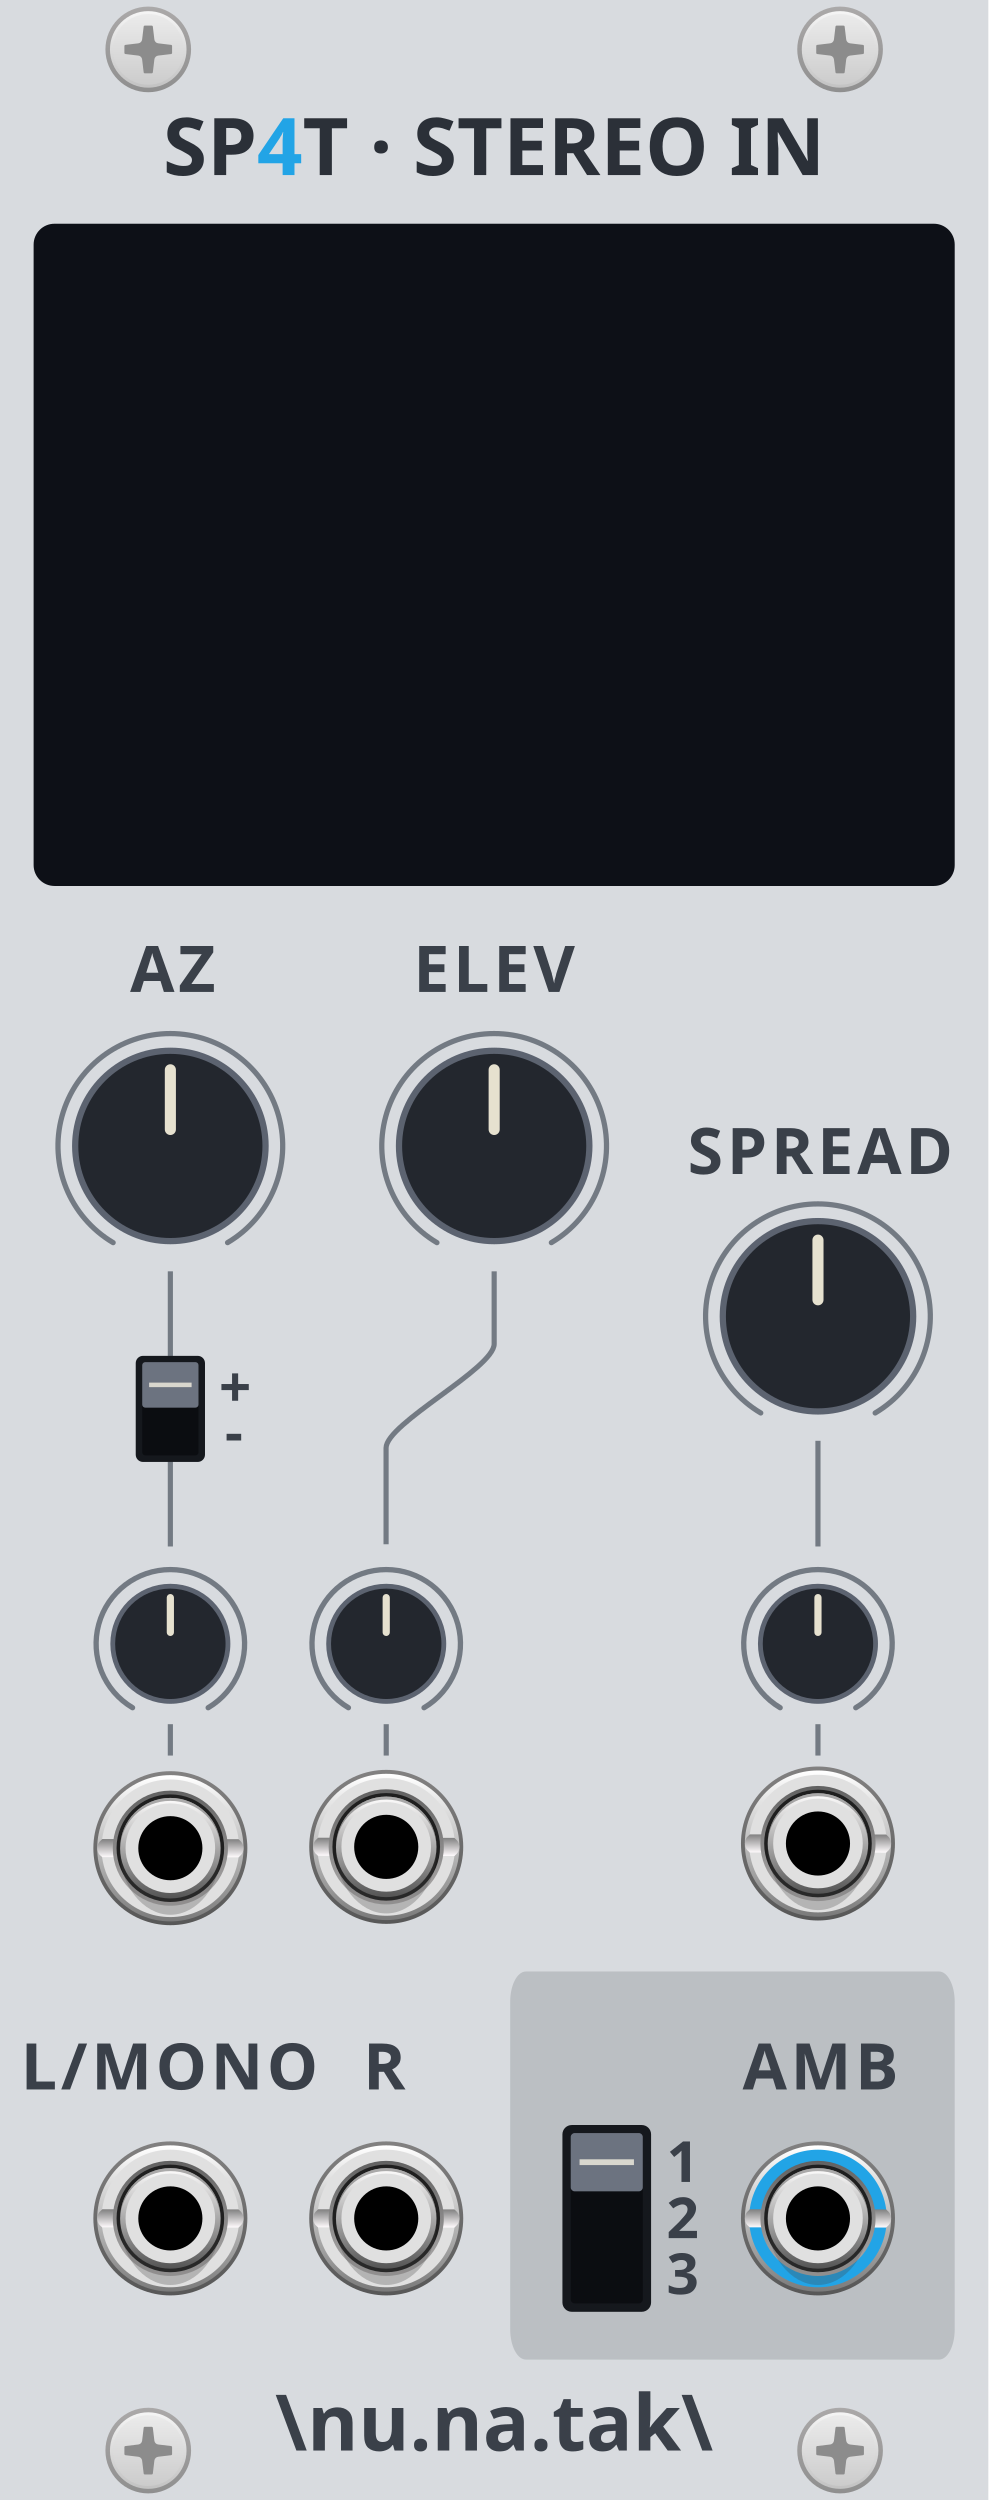
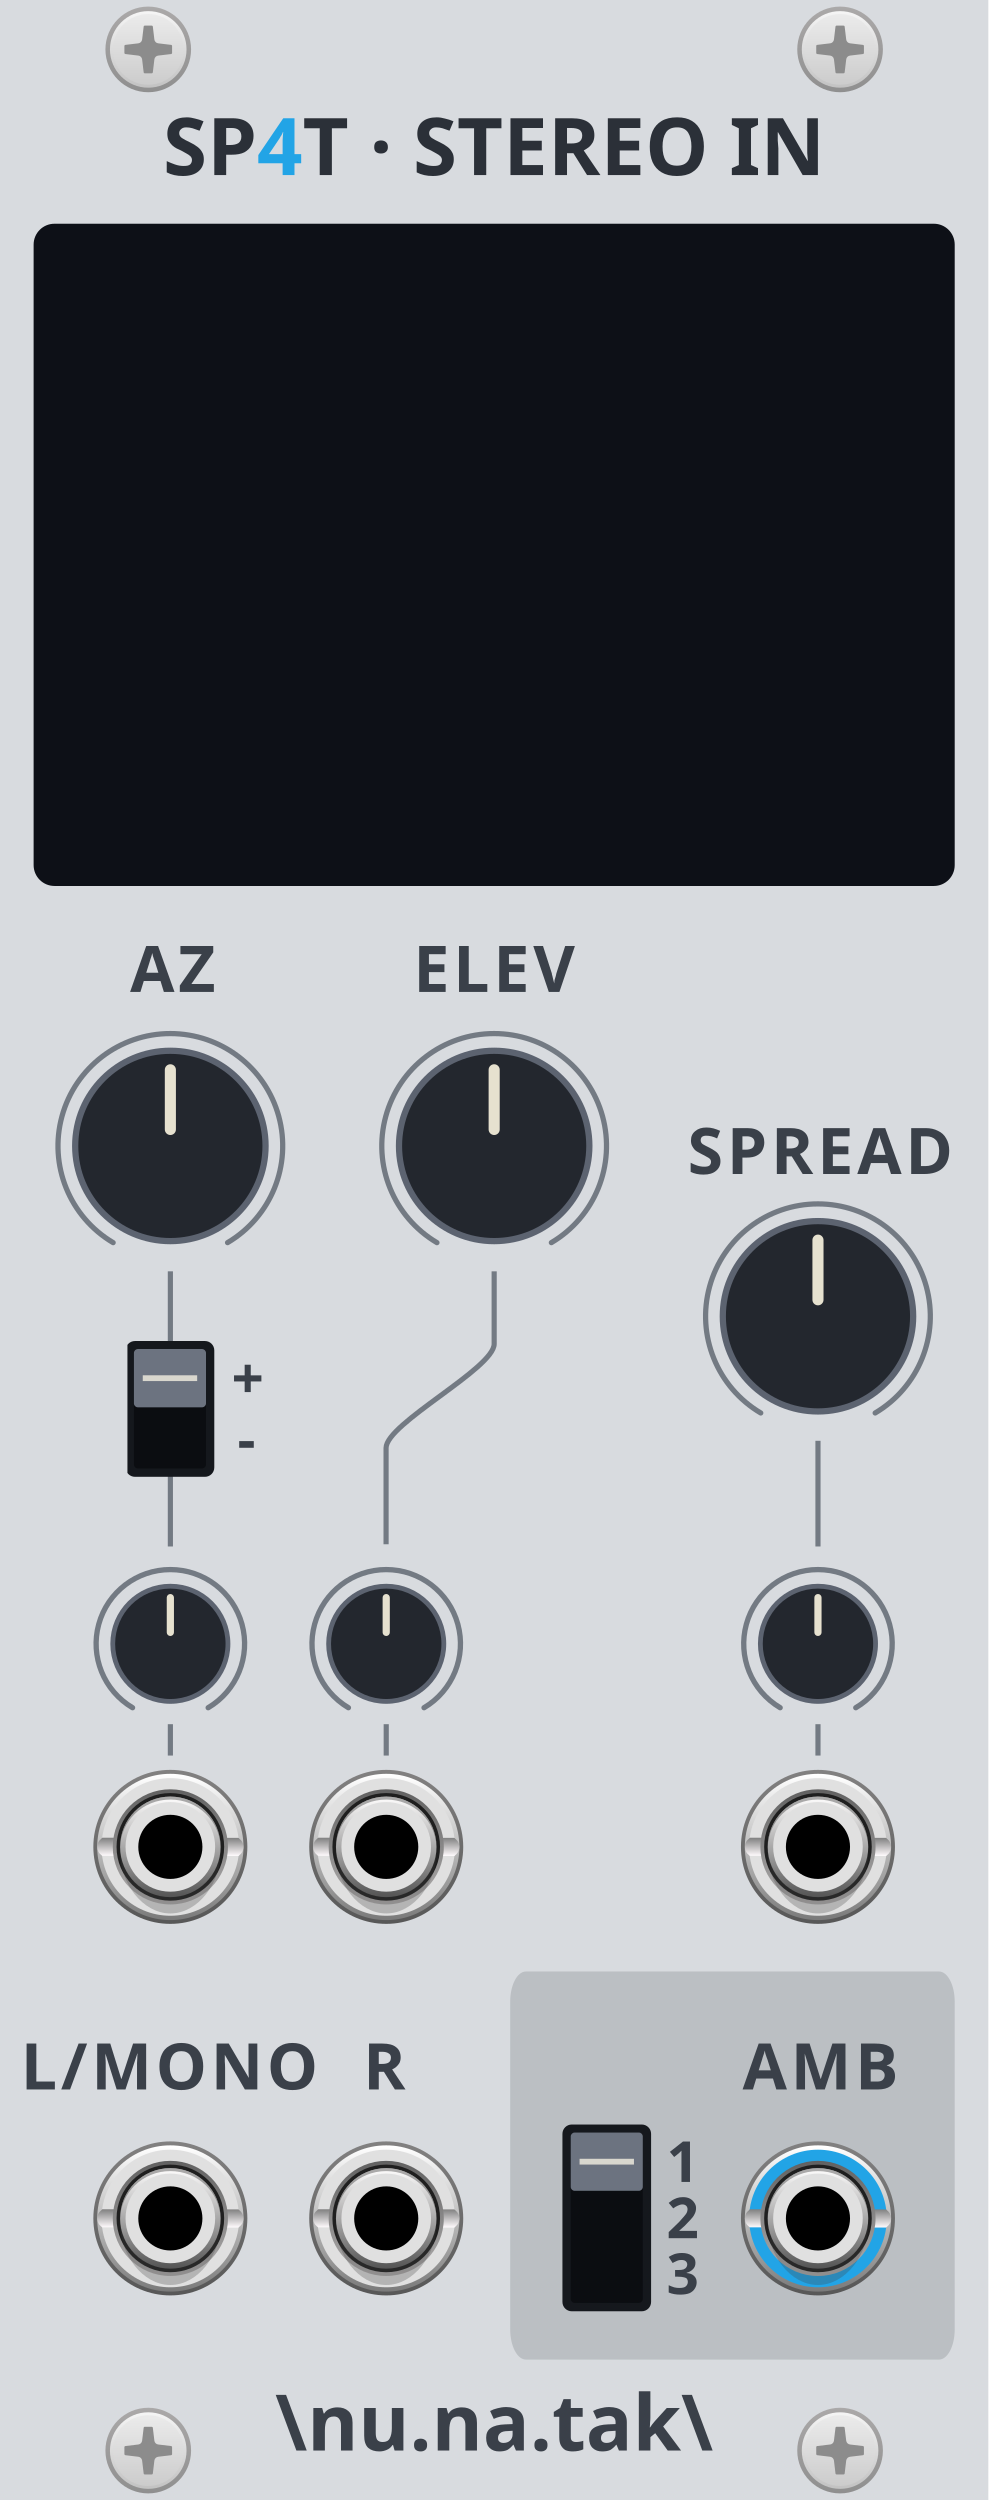
<svg xmlns="http://www.w3.org/2000/svg" xmlns:xlink="http://www.w3.org/1999/xlink" version="1.1" width="50.8mm" height="128.5mm" viewBox="0 0 50.8 128.5" id="svg49">
  <defs id="component-defs">
    <linearGradient id="screw-g1" gradientUnits="userSpaceOnUse" x1="219.999" y1="6477.4" x2="232.999" y2="6477.4" gradientTransform="matrix(6.123234e-17 1 1 -6.123234e-17 -6469.9 -219)">
      <stop offset="0" stop-color="#ABA9A9" id="stop1" />
      <stop offset="1" stop-color="#8F8F8F" id="stop2" />
    </linearGradient>
    <linearGradient id="screw-g2" gradientUnits="userSpaceOnUse" x1="220.687" y1="6477.4" x2="232.311" y2="6477.4" gradientTransform="matrix(6.123234e-17 1 1 -6.123234e-17 -6469.9 -219)">
      <stop offset="0.006" stop-color="#F5F5F5" id="stop3" />
      <stop offset="1" stop-color="#C2C2C2" id="stop4" />
    </linearGradient>
    <linearGradient id="screw-g3" gradientUnits="userSpaceOnUse" x1="221.134" y1="6477.4" x2="231.864" y2="6477.4" gradientTransform="matrix(6.123234e-17 1 1 -6.123234e-17 -6469.9 -219)">
      <stop offset="0.006" stop-color="#EBEBEB" id="stop5" />
      <stop offset="1" stop-color="#CCCCCC" id="stop6" />
    </linearGradient>
    <symbol id="ScrewSilver" viewBox="0 0 15 14.999">
      <circle fill="url(#screw-g1)" cx="7.5" cy="7.499" r="6.5" id="circle6" />
      <circle fill="url(#screw-g2)" cx="7.5" cy="7.499" r="5.812" id="circle7" />
      <circle fill="url(#screw-g3)" cx="7.5" cy="7.499" r="5.365" id="circle8" />
      <path fill="#8C8C8C" d="M10.969,6.81L9.005,6.575C8.704,6.539,8.466,6.301,8.43,5.999L8.196,4.037c-0.01-0.086-0.083-0.15-0.169-0.15H6.973c-0.086,0-0.159,0.064-0.169,0.15l-0.235,1.963C6.533,6.302,6.295,6.54,5.994,6.576L4.031,6.81c-0.086,0.01-0.15,0.083-0.15,0.169v1.054c0,0.086,0.064,0.159,0.15,0.169l1.963,0.235C6.296,8.473,6.533,8.71,6.569,9.012l0.235,1.963c0.01,0.086,0.083,0.15,0.169,0.15h1.054c0.086,0,0.159-0.064,0.169-0.15l0.235-1.963c0.036-0.301,0.274-0.539,0.575-0.575l1.962-0.235c0.086-0.01,0.15-0.083,0.15-0.169V6.979C11.119,6.893,11.054,6.82,10.969,6.81z" id="path8" />
    </symbol>
    <linearGradient id="jack-g16" gradientUnits="userSpaceOnUse" x1="-602.159" y1="1785.691" x2="-578.784" y2="1785.691" gradientTransform="matrix(0 1 1 0 -1773.841 602.399)">
      <stop offset="0" stop-color="#828181" id="stop8" />
      <stop offset="1" stop-color="#575757" id="stop9" />
    </linearGradient>
    <linearGradient id="jack-g17" gradientUnits="userSpaceOnUse" x1="1062.069" y1="-4091.69" x2="1084.274" y2="-4091.69" gradientTransform="matrix(0 1 -1 0 -4079.84 -1061.232)">
      <stop offset="0.006" stop-color="#FFFFFF" id="stop10" />
      <stop offset="1" stop-color="#7A7A7A" id="stop11" />
    </linearGradient>
    <linearGradient id="jack-g18" gradientUnits="userSpaceOnUse" x1="58.862" y1="-54.641" x2="58.862" y2="-51.868" gradientTransform="matrix(1 0 0 -1 -47.00625 -41.32658)">
      <stop offset="0" stop-color="#FFFBFD" id="stop12" />
      <stop offset="1" stop-color="#808080" id="stop13" />
    </linearGradient>
    <linearGradient id="jack-g19" gradientUnits="userSpaceOnUse" x1="-1240.792" y1="-381.897" x2="-1223.316" y2="-381.897" gradientTransform="matrix(0 -1 -1 0 -370.0472 -1220.126)">
      <stop offset="0" stop-color="#B0AEAE" id="stop14" />
      <stop offset="1" stop-color="#616161" id="stop15" />
    </linearGradient>
    <linearGradient id="jack-g20" gradientUnits="userSpaceOnUse" x1="-1884.864" y1="21.483" x2="-1884.864" y2="6.22" gradientTransform="matrix(-1 0 0 -1 -1873.013 25.77966)">
      <stop offset="0" stop-color="#FFFEFE" id="stop16" />
      <stop offset="1" stop-color="#545454" id="stop17" />
-     </linearGradient>
-     <linearGradient id="jack-g21" gradientUnits="userSpaceOnUse" x1="-1884.864" y1="8.338" x2="-1884.864" y2="19.366" gradientTransform="matrix(-1 0 0 -1 -1873.013 25.77966)">
-       <stop offset="0" stop-color="#FFFEFE" id="stop18" />
-       <stop offset="1" stop-color="#706C6C" id="stop19" />
    </linearGradient>
    <symbol id="PJ301M" viewBox="0 0 23.7 23.7">
      <path fill="url(#jack-g16)" d="M11.85,23.615c-6.445,0-11.688-5.243-11.688-11.687c0-6.445,5.243-11.688,11.688-11.688s11.687,5.243,11.687,11.688C23.538,18.373,18.295,23.615,11.85,23.615z" id="path19" />
      <circle fill="url(#jack-g17)" cx="11.85" cy="11.94" r="11.102" id="circle19" />
      <circle fill="#E0E0E0" cx="11.85" cy="11.94" r="10.443" id="circle20" />
      <path fill="url(#jack-g18)" d="M1.521,10.542l-0.43,0.417C0.652,11.537,0.655,12.339,1.099,12.915l0.398,0.369l20.7,0.03l0.402-0.384c0.46-0.573,0.463-1.387,0.008-1.964l-0.41-0.401L1.521,10.542z" id="path20" />
      <circle fill="url(#jack-g19)" cx="11.85" cy="11.928" r="8.738" id="circle21" />
      <circle fill="#1F1F1F" cx="11.85" cy="11.928" r="8.167" id="circle22" />
      <path opacity="0.28" fill="#404040" d="M11.85,4.297c4.213,0,7.629,3.782,7.629,8.448s-3.415,9.288-7.629,9.288s-7.629-4.622-7.629-9.288S7.637,4.297,11.85,4.297z" id="path22" />
      <circle fill="url(#jack-g20)" cx="11.85" cy="11.928" r="7.631" id="circle23" />
      <circle fill="#E0E0E0" cx="11.85" cy="11.928" r="6.8" id="circle24" />
      <g opacity="0.43" id="g26">
        <path fill="#404040" d="M11.85,4.746c4.175,0,7.561,3.257,7.623,7.296c0.001-0.038,0.006-0.075,0.006-0.114c0-4.215-3.415-7.631-7.629-7.631S4.221,7.713,4.221,11.928c0,0.038,0.005,0.076,0.006,0.114C4.289,8.003,7.675,4.746,11.85,4.746z" id="path24" />
        <path opacity="0.28" fill="#404040" d="M4.227,12.042c-0.001,0.037-0.006,0.073-0.006,0.111c0,4.091,3.415,7.407,7.629,7.407C7.675,19.559,4.289,16.203,4.227,12.042z" id="path25" />
        <path opacity="0.28" fill="#404040" d="M11.85,19.559c4.213,0,7.629-3.316,7.629-7.407c0-0.037-0.005-0.073-0.006-0.111C19.411,16.203,16.025,19.559,11.85,19.559z" id="path26" />
      </g>
      <circle fill="#000000" cx="11.85" cy="11.928" r="4.867" id="circle26" />
    </symbol>
    <symbol id="SP4TAmbiPort" viewBox="0 0 23.7 23.7">
      <path fill="url(#jack-g16)" d="M11.85,23.615c-6.445,0-11.688-5.243-11.688-11.687c0-6.445,5.243-11.688,11.688-11.688s11.687,5.243,11.687,11.688C23.538,18.373,18.295,23.615,11.85,23.615z" id="path19-amb" />
      <circle fill="url(#jack-g17)" cx="11.85" cy="11.94" r="11.102" id="circle19-amb" />
      <circle fill="#22A4E6" cx="11.85" cy="11.94" r="10.443" id="circle20-amb" />
      <path fill="url(#jack-g18)" d="M1.521,10.542l-0.43,0.417C0.652,11.537,0.655,12.339,1.099,12.915l0.398,0.369l20.7,0.03l0.402-0.384c0.46-0.573,0.463-1.387,0.008-1.964l-0.41-0.401L1.521,10.542z" id="path20-amb" />
      <circle fill="url(#jack-g19)" cx="11.85" cy="11.928" r="8.738" id="circle21-amb" />
      <circle fill="#1F1F1F" cx="11.85" cy="11.928" r="8.167" id="circle22-amb" />
      <path opacity="0.28" fill="#404040" d="M11.85,4.297c4.213,0,7.629,3.782,7.629,8.448s-3.415,9.288-7.629,9.288s-7.629-4.622-7.629-9.288S7.637,4.297,11.85,4.297z" id="path22-amb" />
      <circle fill="url(#jack-g20)" cx="11.85" cy="11.928" r="7.631" id="circle23-amb" />
      <circle fill="#E0E0E0" cx="11.85" cy="11.928" r="6.8" id="circle24-amb" />
      <g opacity="0.43" id="g26-amb">
        <path fill="#404040" d="M11.85,4.746c4.175,0,7.561,3.257,7.623,7.296c0.001-0.038,0.006-0.075,0.006-0.114c0-4.215-3.415-7.631-7.629-7.631S4.221,7.713,4.221,11.928c0,0.038,0.005,0.076,0.006,0.114C4.289,8.003,7.675,4.746,11.85,4.746z" id="path24-amb" />
        <path opacity="0.28" fill="#404040" d="M4.227,12.042c-0.001,0.037-0.006,0.073-0.006,0.111c0,4.091,3.415,7.407,7.629,7.407C7.675,19.559,4.289,16.203,4.227,12.042z" id="path25-amb" />
        <path opacity="0.28" fill="#404040" d="M11.85,19.559c4.213,0,7.629-3.316,7.629-7.407c0-0.037-0.005-0.073-0.006-0.111C19.411,16.203,16.025,19.559,11.85,19.559z" id="path26-amb" />
      </g>
      <circle fill="#000000" cx="11.85" cy="11.928" r="4.867" id="circle26-amb" />
    </symbol>
    <symbol id="SP4TRoundLargeKnob" viewBox="0 0 33.167 33.167">
      <circle fill="#23272E" stroke="#5C6370" stroke-width="1.053" cx="16.584" cy="16.584" r="16.052" id="circle27" />
      <rect fill="#E6E1CF" x="15.647" y="2.808" width="1.872" height="11.934" rx="0.936" id="rect27" />
    </symbol>
    <symbol id="SP4TRoundSmallKnob" viewBox="0 0 20 20">
      <circle fill="#23272E" stroke="#5C6370" stroke-width="0.8" cx="10" cy="10" r="9.6" id="circle28" />
      <rect fill="#E6E1CF" x="9.4" y="1.7" width="1.2" height="7" rx="0.6" id="rect28" />
    </symbol>
    <symbol id="SP4TSwitchThree" viewBox="0 0 13.457 28.348">
      <rect fill="#15181D" x="0" y="0" width="13.457" height="28.348" rx="1.418" id="rect29" />
      <rect fill="#0B0D11" x="1.258" y="1.216" width="10.941" height="25.862" rx="0.6" id="rect30" />
      <rect fill="#6C7380" x="1.258" y="1.216" width="10.941" height="8.847" rx="0.6" id="rect31" />
      <rect fill="#D9D7CE" x="2.6" y="5.201" width="8.257" height="0.877" id="rect32" />
    </symbol>
+     <symbol id="SP4TSwitchTwo" viewBox="0 0 13.457 20.613">
+       <rect id="body" x="-0.273" y="0" width="13.457" height="20.613" rx="1.418" fill="#15181d" />
+       <rect id="slot" x="0.985" y="1.216" width="10.941" height="18.127" rx="0.6" fill="#0b0d11" />
+       <rect id="handle" x="0.985" y="1.216" width="10.941" height="8.847" rx="0.6" fill="#6c7380" />
+       <rect id="grip" x="2.327" y="5.201" width="8.257" height="0.877" fill="#d9d7ce" />
+     </symbol>
  </defs>
-   <g id="panel" style="display:inline">
+   <g id="panel">
    <rect id="background" x="0" y="0" width="50.8" height="128.5" fill="#d8dbdf" />
-     <rect style="fill:#bbbfc3;fill-opacity:1;stroke:none;stroke-width:0.218;stroke-dasharray:none;stroke-opacity:1" id="rect138" width="22.848" height="19.948" x="26.224" y="101.335" rx="0.809" ry="1.552" />
-     <text id="title" x="25.4" y="9" font-family="'Rounded Mplus 1c', 'Arial Rounded MT Bold', sans-serif" font-size="4.1px" font-weight="700" text-anchor="middle" fill="#2b3038">SP<tspan fill="#22a4e6" id="tspan32">4</tspan>T · STEREO IN</text>
+     <rect style="fill:#bbbfc3;stroke:none" id="rect138" width="22.848" height="19.948" x="26.224" y="101.335" rx="0.809" ry="1.552" />
+     <text id="title" x="25.4" y="9" font-family="'Rounded Mplus 1c', 'Arial Rounded MT Bold', sans-serif" font-size="4.1" font-weight="700" text-anchor="middle" fill="#2b3038">SP<tspan fill="#22a4e6" id="tspan32">4</tspan>T · STEREO IN</text>
    <rect id="screen" x="1.728" y="11.5" width="47.344" height="34.039" rx="1.072" fill="#0d1017" style="stroke-width:1.156" />
    <text x="8.707" y="107.4" id="text43" style="font-weight:600;font-size:3.3px;font-family:'Barlow Condensed', 'Arial Narrow', sans-serif;letter-spacing:0.2;text-anchor:middle;fill:#3a4049">L/MONO</text>
    <text x="19.76" y="107.4" id="text44" style="font-weight:600;font-size:3.3px;font-family:'Barlow Condensed', 'Arial Narrow', sans-serif;letter-spacing:0.2;text-anchor:middle;fill:#3a4049">R</text>
-     <text x="42.072" y="107.4" id="text46" style="font-style:normal;font-variant:normal;font-weight:600;font-stretch:normal;font-size:3.3px;font-family:'Barlow Condensed', 'Arial Narrow', sans-serif;-inkscape-font-specification:'Barlow Condensed, Arial Narrow, sans-serif, Semi-Bold';font-variant-ligatures:normal;font-variant-caps:normal;font-variant-numeric:normal;font-variant-east-asian:normal;letter-spacing:0.2;text-anchor:middle;fill:#3a4049;fill-opacity:1">
+     <text x="42.072" y="107.4" id="text46" style="font-weight:600;font-size:3.3px;font-family:'Barlow Condensed', 'Arial Narrow', sans-serif;letter-spacing:0.2;text-anchor:middle;fill:#3a4049">
      <tspan id="tspan85" x="42.172" y="107.4">AMB</tspan>
    </text>
-     <text id="brand" x="25.4" y="125.958" font-family="'Rounded Mplus 1c', 'Arial Rounded MT Bold', sans-serif" font-size="4px" font-weight="700" text-anchor="middle" fill="#3a4049">\nu.na.tak\</text>
-     <text x="8.781" y="50.985" id="text72" style="font-style:normal;font-variant:normal;font-weight:600;font-stretch:normal;font-size:3.3px;font-family:'Barlow Condensed', 'Arial Narrow', sans-serif;-inkscape-font-specification:'Barlow Condensed, Arial Narrow, sans-serif, Semi-Bold';font-variant-ligatures:normal;font-variant-caps:normal;font-variant-numeric:normal;font-variant-east-asian:normal;letter-spacing:0.2;text-anchor:middle;fill:#3a4049">
+     <text id="brand" x="25.4" y="125.958" font-family="'Rounded Mplus 1c', 'Arial Rounded MT Bold', sans-serif" font-size="4" font-weight="700" text-anchor="middle" fill="#3a4049">\nu.na.tak\</text>
+     <text x="8.781" y="50.985" id="text72" style="font-weight:600;font-size:3.3px;font-family:'Barlow Condensed', 'Arial Narrow', sans-serif;letter-spacing:0.2;text-anchor:middle;fill:#3a4049">
      <tspan id="tspan75" x="8.881" y="50.985">AZ</tspan>
    </text>
-     <text x="25.302" y="50.985" id="text73" style="font-style:normal;font-variant:normal;font-weight:600;font-stretch:normal;font-size:3.3px;font-family:'Barlow Condensed', 'Arial Narrow', sans-serif;-inkscape-font-specification:'Barlow Condensed, Arial Narrow, sans-serif, Semi-Bold';font-variant-ligatures:normal;font-variant-caps:normal;font-variant-numeric:normal;font-variant-east-asian:normal;letter-spacing:0.2;text-anchor:middle;fill:#3a4049">
+     <text x="25.302" y="50.985" id="text73" style="font-weight:600;font-size:3.3px;font-family:'Barlow Condensed', 'Arial Narrow', sans-serif;letter-spacing:0.2;text-anchor:middle;fill:#3a4049">
      <tspan id="tspan76" x="25.402" y="50.985">ELEV</tspan>
    </text>
-     <text x="42.061" y="60.343" id="text74" style="font-style:normal;font-variant:normal;font-weight:600;font-stretch:normal;font-size:3.3px;font-family:'Barlow Condensed', 'Arial Narrow', sans-serif;-inkscape-font-specification:'Barlow Condensed, Arial Narrow, sans-serif, Semi-Bold';font-variant-ligatures:normal;font-variant-caps:normal;font-variant-numeric:normal;font-variant-east-asian:normal;letter-spacing:0.2;text-anchor:middle;fill:#3a4049">
+     <text x="42.061" y="60.343" id="text74" style="font-weight:600;font-size:3.3px;font-family:'Barlow Condensed', 'Arial Narrow', sans-serif;letter-spacing:0.2;text-anchor:middle;fill:#3a4049">
      <tspan id="tspan74" x="42.161" y="60.343">SPREAD</tspan>
    </text>
-     <path style="fill:none;stroke:#737a83;stroke-width:0.265px;stroke-linecap:butt;stroke-linejoin:miter;stroke-opacity:1" d="m 19.844,79.375 v -4.949 c 0,-1.26 5.556,-4.088 5.556,-5.348 v -3.732" id="path82" />
-     <path style="display:inline;fill:none;stroke:#737a83;stroke-width:0.265px;stroke-linecap:butt;stroke-linejoin:miter;stroke-opacity:1" d="m 42.043,74.057 v 5.432" id="path77" />
-     <path style="display:inline;fill:none;stroke:#737a83;stroke-width:0.265px;stroke-linecap:butt;stroke-linejoin:miter;stroke-opacity:1" d="M 8.756,65.346 V 79.489" id="path76" />
-     <path d="m 36.965,59.95 a 6.417,6.417 0 1 1 6.535,0" id="path38" style="display:inline;fill:none;stroke:#737a83;stroke-width:0.3;stroke-linecap:round" transform="matrix(0.9,0,0,0.9,-27.4532,9.916427)" />
-     <path d="m 36.965,59.95 a 6.417,6.417 0 1 1 6.535,0" id="path57" style="display:inline;fill:none;stroke:#737a83;stroke-width:0.3;stroke-linecap:round" transform="matrix(0.9,0,0,0.9,-10.8097,9.916427)" />
-     <path d="m 36.965,59.95 a 6.417,6.417 0 1 1 6.535,0" id="path58" style="display:inline;fill:none;stroke:#737a83;stroke-width:0.3;stroke-linecap:round" transform="matrix(0.9,0,0,0.9,5.833798,18.67153)" />
-     <path d="m 20.712,76.773 a 4.19,4.19 0 1 1 4.268,0" id="path36" style="display:inline;fill:none;stroke:#737a83;stroke-width:0.3;stroke-linecap:round" transform="matrix(0.9107457,0,0,0.9107457,-12.0504,17.8556)" />
-     <path d="m 20.712,76.773 a 4.19,4.19 0 1 1 4.268,0" id="path51" style="display:inline;fill:none;stroke:#737a83;stroke-width:0.3;stroke-linecap:round" transform="matrix(0.9107457,0,0,0.9107457,-0.9547315,17.8556)" />
-     <path d="m 20.712,76.773 a 4.19,4.19 0 1 1 4.268,0" id="path53" style="display:inline;fill:none;stroke:#737a83;stroke-width:0.3;stroke-linecap:round" transform="matrix(0.9107457,0,0,0.9107457,21.2366,17.8556)" />
-     <text x="31.642" y="99.489" id="text47" style="font-style:normal;font-variant:normal;font-weight:600;font-stretch:normal;font-size:2.9px;font-family:'Barlow Condensed', 'Arial Narrow', sans-serif;-inkscape-font-specification:'Barlow Condensed, Arial Narrow, sans-serif, Semi-Bold';font-variant-ligatures:normal;font-variant-caps:normal;font-variant-numeric:normal;font-variant-east-asian:normal;letter-spacing:0.2;text-anchor:start;display:inline;fill:#3a4049;fill-opacity:1" transform="translate(2.620792,12.66269)">
+     <path style="fill:none;stroke:#737a83;stroke-width:0.265px;stroke-linecap:butt;stroke-linejoin:miter" d="m 19.844,79.375 v -4.949 c 0,-1.26 5.556,-4.088 5.556,-5.348 v -3.732" id="path82" />
+     <path style="fill:none;stroke:#737a83;stroke-width:0.265px;stroke-linecap:butt;stroke-linejoin:miter" d="m 42.044,74.057 v 5.432" id="path77" />
+     <path style="fill:none;stroke:#737a83;stroke-width:0.265px;stroke-linecap:butt;stroke-linejoin:miter" d="M 8.757,65.346 V 79.489" id="path76" />
+     <path d="m 36.965,59.95 a 6.417,6.417 0 1 1 6.535,0" id="path38" style="fill:none;stroke:#737a83;stroke-width:0.3;stroke-linecap:round" transform="matrix(0.9,0,0,0.9,-27.4532,9.9164)" />
+     <path d="m 36.965,59.95 a 6.417,6.417 0 1 1 6.535,0" id="path57" style="fill:none;stroke:#737a83;stroke-width:0.3;stroke-linecap:round" transform="matrix(0.9,0,0,0.9,-10.8097,9.9164)" />
+     <path d="m 36.965,59.95 a 6.417,6.417 0 1 1 6.535,0" id="path58" style="fill:none;stroke:#737a83;stroke-width:0.3;stroke-linecap:round" transform="matrix(0.9,0,0,0.9,5.8338,18.6715)" />
+     <path d="m 20.712,76.773 a 4.19,4.19 0 1 1 4.268,0" id="path36" style="fill:none;stroke:#737a83;stroke-width:0.3;stroke-linecap:round" transform="matrix(0.9107457,0,0,0.9107457,-12.0504,17.8556)" />
+     <path d="m 20.712,76.773 a 4.19,4.19 0 1 1 4.268,0" id="path51" style="fill:none;stroke:#737a83;stroke-width:0.3;stroke-linecap:round" transform="matrix(0.9107457,0,0,0.9107457,-0.9547,17.8556)" />
+     <path d="m 20.712,76.773 a 4.19,4.19 0 1 1 4.268,0" id="path53" style="fill:none;stroke:#737a83;stroke-width:0.3;stroke-linecap:round" transform="matrix(0.9107457,0,0,0.9107457,21.2366,17.8556)" />
+     <text x="31.642" y="99.489" id="text47" style="font-weight:600;font-size:2.9px;font-family:'Barlow Condensed', 'Arial Narrow', sans-serif;letter-spacing:0.2;text-anchor:start;fill:#3a4049" transform="translate(2.621,12.663)">
      <tspan id="tspan82" x="31.642" y="99.489">1</tspan>
    </text>
-     <text x="31.642" y="102.379" id="text48" style="font-style:normal;font-variant:normal;font-weight:600;font-stretch:normal;font-size:2.9px;font-family:'Barlow Condensed', 'Arial Narrow', sans-serif;-inkscape-font-specification:'Barlow Condensed, Arial Narrow, sans-serif, Semi-Bold';font-variant-ligatures:normal;font-variant-caps:normal;font-variant-numeric:normal;font-variant-east-asian:normal;letter-spacing:0.2;text-anchor:start;display:inline;fill:#3a4049;fill-opacity:1" transform="translate(2.620792,12.66269)">
+     <text x="31.642" y="102.379" id="text48" style="font-weight:600;font-size:2.9px;font-family:'Barlow Condensed', 'Arial Narrow', sans-serif;letter-spacing:0.2;text-anchor:start;fill:#3a4049" transform="translate(2.621,12.663)">
      <tspan id="tspan83" x="31.642" y="102.379">2</tspan>
    </text>
-     <text x="31.642" y="105.249" id="text49" style="font-style:normal;font-variant:normal;font-weight:600;font-stretch:normal;font-size:2.9px;font-family:'Barlow Condensed', 'Arial Narrow', sans-serif;-inkscape-font-specification:'Barlow Condensed, Arial Narrow, sans-serif, Semi-Bold';font-variant-ligatures:normal;font-variant-caps:normal;font-variant-numeric:normal;font-variant-east-asian:normal;letter-spacing:0.2;text-anchor:start;display:inline;fill:#3a4049;fill-opacity:1" transform="translate(2.620792,12.66269)">
+     <text x="31.642" y="105.249" id="text49" style="font-weight:600;font-size:2.9px;font-family:'Barlow Condensed', 'Arial Narrow', sans-serif;letter-spacing:0.2;text-anchor:start;fill:#3a4049" transform="translate(2.621,12.663)">
      <tspan id="tspan84" x="31.642" y="105.249">3</tspan>
    </text>
-     <g id="g121" transform="translate(0.07249459,0.2602855)">
-       <text x="11.183" y="72.067" id="text118" style="font-style:normal;font-variant:normal;font-weight:600;font-stretch:normal;font-size:2.9px;font-family:'Barlow Condensed', 'Arial Narrow', sans-serif;-inkscape-font-specification:'Barlow Condensed, Arial Narrow, sans-serif, Semi-Bold';font-variant-ligatures:normal;font-variant-caps:normal;font-variant-numeric:normal;font-variant-east-asian:normal;letter-spacing:0.2;text-anchor:start;fill:#3a4049;fill-opacity:1">
-         <tspan id="tspan120" x="11.183" y="72.067">+</tspan>
+     <g id="g121" transform="translate(0.072,0.26)">
+       <text x="11.832" y="71.622" id="text118" style="font-weight:600;font-size:2.9px;font-family:'Barlow Condensed', 'Arial Narrow', sans-serif;letter-spacing:0.2;text-anchor:start;fill:#3a4049">
+         <tspan id="tspan120" x="11.832" y="71.622">+</tspan>
      </text>
-       <text x="11.48" y="74.388" id="text119" style="font-style:normal;font-variant:normal;font-weight:600;font-stretch:normal;font-size:2.9px;font-family:'Barlow Condensed', 'Arial Narrow', sans-serif;-inkscape-font-specification:'Barlow Condensed, Arial Narrow, sans-serif, Semi-Bold';font-variant-ligatures:normal;font-variant-caps:normal;font-variant-numeric:normal;font-variant-east-asian:normal;letter-spacing:0.2;text-anchor:start;fill:#3a4049;fill-opacity:1">
-         <tspan id="tspan121" x="11.48" y="74.388">-</tspan>
+       <text x="12.129" y="74.765" id="text119" style="font-weight:600;font-size:2.9px;font-family:'Barlow Condensed', 'Arial Narrow', sans-serif;letter-spacing:0.2;text-anchor:start;fill:#3a4049">
+         <tspan id="tspan121" x="12.129" y="74.765">-</tspan>
      </text>
    </g>
-     <path style="display:inline;fill:none;stroke:#737a83;stroke-width:0.265px;stroke-linecap:butt;stroke-linejoin:miter;stroke-opacity:1" d="m 8.756,88.623 v 1.613" id="path146" />
-     <path style="display:inline;fill:none;stroke:#737a83;stroke-width:0.265px;stroke-linecap:butt;stroke-linejoin:miter;stroke-opacity:1" d="m 19.852,88.623 v 1.613" id="path1" />
-     <path style="display:inline;fill:none;stroke:#737a83;stroke-width:0.265px;stroke-linecap:butt;stroke-linejoin:miter;stroke-opacity:1" d="m 42.043,88.623 v 1.613" id="path2" />
+     <path style="fill:none;stroke:#737a83;stroke-width:0.265px;stroke-linecap:butt;stroke-linejoin:miter" d="m 8.757,88.623 v 1.613" id="path146" />
+     <path style="fill:none;stroke:#737a83;stroke-width:0.265px;stroke-linecap:butt;stroke-linejoin:miter" d="m 19.852,88.623 v 1.613" id="path1" />
+     <path style="fill:none;stroke:#737a83;stroke-width:0.265px;stroke-linecap:butt;stroke-linejoin:miter" d="m 42.044,88.623 v 1.613" id="path2" />
  </g>
-   <g id="components" style="display:inline">
-     <use id="ambi-output" xlink:href="#SP4TAmbiPort" x="37.287" y="109.987" width="8.026" height="8.026" transform="translate(0.7434966)" />
+   <g id="components">
+     <use id="ambi-output" xlink:href="#SP4TAmbiPort" x="37.287" y="109.987" width="8.026" height="8.026" transform="translate(0.743)" />
    <use id="screw-top-left" xlink:href="#ScrewSilver" x="5.08" y="0" width="5.08" height="5.08" />
    <use id="screw-top-right" xlink:href="#ScrewSilver" x="40.64" y="0" width="5.08" height="5.08" />
    <use id="screw-bottom-left" xlink:href="#ScrewSilver" x="5.08" y="123.42" width="5.08" height="5.08" />
    <use id="screw-bottom-right" xlink:href="#ScrewSilver" x="40.64" y="123.42" width="5.08" height="5.08" />
    <g id="g51" transform="matrix(0.9107457,0,0,0.9107457,-12.0504,17.8556)">
+       <use id="azimuth-cv-param" xlink:href="#SP4TRoundSmallKnob" x="19.459" y="69.78" width="6.773" height="6.773" />
+     </g>
+     <g id="g85" transform="translate(2.621,12.663)">
+       <use id="order-param" xlink:href="#SP4TSwitchThree" x="24.646" y="109.2" width="4.557" height="9.6" transform="translate(1.642,-12.663)" />
+     </g>
+     <use id="left-input" xlink:href="#PJ301M" x="4" y="109.987" width="8.026" height="8.026" transform="translate(0.743)" />
+     <use id="right-input" xlink:href="#PJ301M" x="14.323" y="109.987" width="8.026" height="8.026" transform="translate(1.516)" />
+     <g id="g52" transform="matrix(0.9107457,0,0,0.9107457,-0.9547,17.8556)">
      <use id="elevation-cv-param" xlink:href="#SP4TRoundSmallKnob" x="19.459" y="69.78" width="6.773" height="6.773" />
    </g>
-     <g id="g85" transform="translate(2.620792,12.66269)">
-       <g id="g84" />
-       <use id="order-param" xlink:href="#SP4TSwitchThree" x="24.646" y="109.2" width="4.557" height="9.6" transform="translate(1.641741,-12.63629)" />
+     <g id="g54" transform="matrix(0.9107457,0,0,0.9107457,21.2366,17.8556)">
+       <use id="spread-cv-param" xlink:href="#SP4TRoundSmallKnob" x="19.459" y="69.78" width="6.773" height="6.773" />
    </g>
-     <use id="left-input" xlink:href="#PJ301M" x="4" y="109.987" width="8.026" height="8.026" transform="translate(0.7434968)" />
-     <use id="right-input" xlink:href="#PJ301M" x="14.323" y="109.987" width="8.026" height="8.026" transform="translate(1.516164)" />
-     <g id="g52" transform="matrix(0.9107457,0,0,0.9107457,-0.9547315,17.8556)">
-       <use id="use51" xlink:href="#SP4TRoundSmallKnob" x="19.459" y="69.78" width="6.773" height="6.773" />
-     </g>
-     <g id="g54" transform="matrix(0.9107457,0,0,0.9107457,21.2366,17.8556)">
-       <use id="use53" xlink:href="#SP4TRoundSmallKnob" x="19.459" y="69.78" width="6.773" height="6.773" />
-     </g>
-     <g id="g50" transform="matrix(0.9,0,0,0.9,-27.4532,9.916427)">
+     <g id="g50" transform="matrix(0.9,0,0,0.9,-27.4532,9.9164)">
      <use id="azimuth-param" xlink:href="#SP4TRoundLargeKnob" x="34.617" y="48.811" width="11.233" height="11.233" />
    </g>
-     <g id="g57" transform="matrix(0.9,0,0,0.9,-10.8097,9.916427)">
-       <use id="use57" xlink:href="#SP4TRoundLargeKnob" x="34.617" y="48.811" width="11.233" height="11.233" />
+     <g id="g57" transform="matrix(0.9,0,0,0.9,-10.8097,9.9164)">
+       <use id="elevation-param" xlink:href="#SP4TRoundLargeKnob" x="34.617" y="48.811" width="11.233" height="11.233" />
    </g>
-     <g id="g58" transform="matrix(0.9,0,0,0.9,5.833799,18.67153)">
-       <use id="use58" xlink:href="#SP4TRoundLargeKnob" x="34.617" y="48.811" width="11.233" height="11.233" />
+     <g id="g58" transform="matrix(0.9,0,0,0.9,5.8338,18.6715)">
+       <use id="spread-param" xlink:href="#SP4TRoundLargeKnob" x="34.617" y="48.811" width="11.233" height="11.233" />
    </g>
-     <use id="elevation-cv-input" xlink:href="#PJ301M" x="4" y="69.154" width="8.026" height="8.026" transform="translate(11.83916,21.73568)" />
-     <use id="spread-cv-input" xlink:href="#PJ301M" x="4" y="87.894" width="8.026" height="8.026" transform="translate(0.7434968,3.063774)" />
-     <use id="use71" xlink:href="#PJ301M" x="4" y="50.414" width="8.026" height="8.026" transform="translate(34.0305,40.30301)" />
-     <g id="g115" transform="matrix(0.2645833,0,0,0.2645833,7.048485,69.69055)" style="display:inline">
-       <rect id="body" x="-0.273" y="0" width="13.457" height="20.613" rx="1.418" fill="#15181d" />
-       <rect id="slot" x="0.985" y="1.216" width="10.941" height="18.127" rx="0.6" fill="#0b0d11" />
-       <rect id="handle" x="0.985" y="1.216" width="10.941" height="8.847" rx="0.6" fill="#6c7380" />
-       <rect id="grip" x="2.327" y="5.201" width="8.257" height="0.877" fill="#d9d7ce" />
-     </g>
+     <use id="elevation-cv-input" xlink:href="#PJ301M" x="4" y="69.154" width="8.026" height="8.026" transform="translate(11.839,21.736)" />
+     <use id="azimuth-cv-input" xlink:href="#PJ301M" x="4" y="87.894" width="8.026" height="8.026" transform="translate(0.743,2.996)" />
+     <use id="spread-cv-input" xlink:href="#PJ301M" x="4" y="50.414" width="8.026" height="8.026" transform="translate(34.03,40.476)" />
+     <use id="azimuth-cv-switch" xlink:href="#SP4TSwitchTwo" x="6.55" y="68.928" width="4.557" height="6.981" />
  </g>
</svg>
